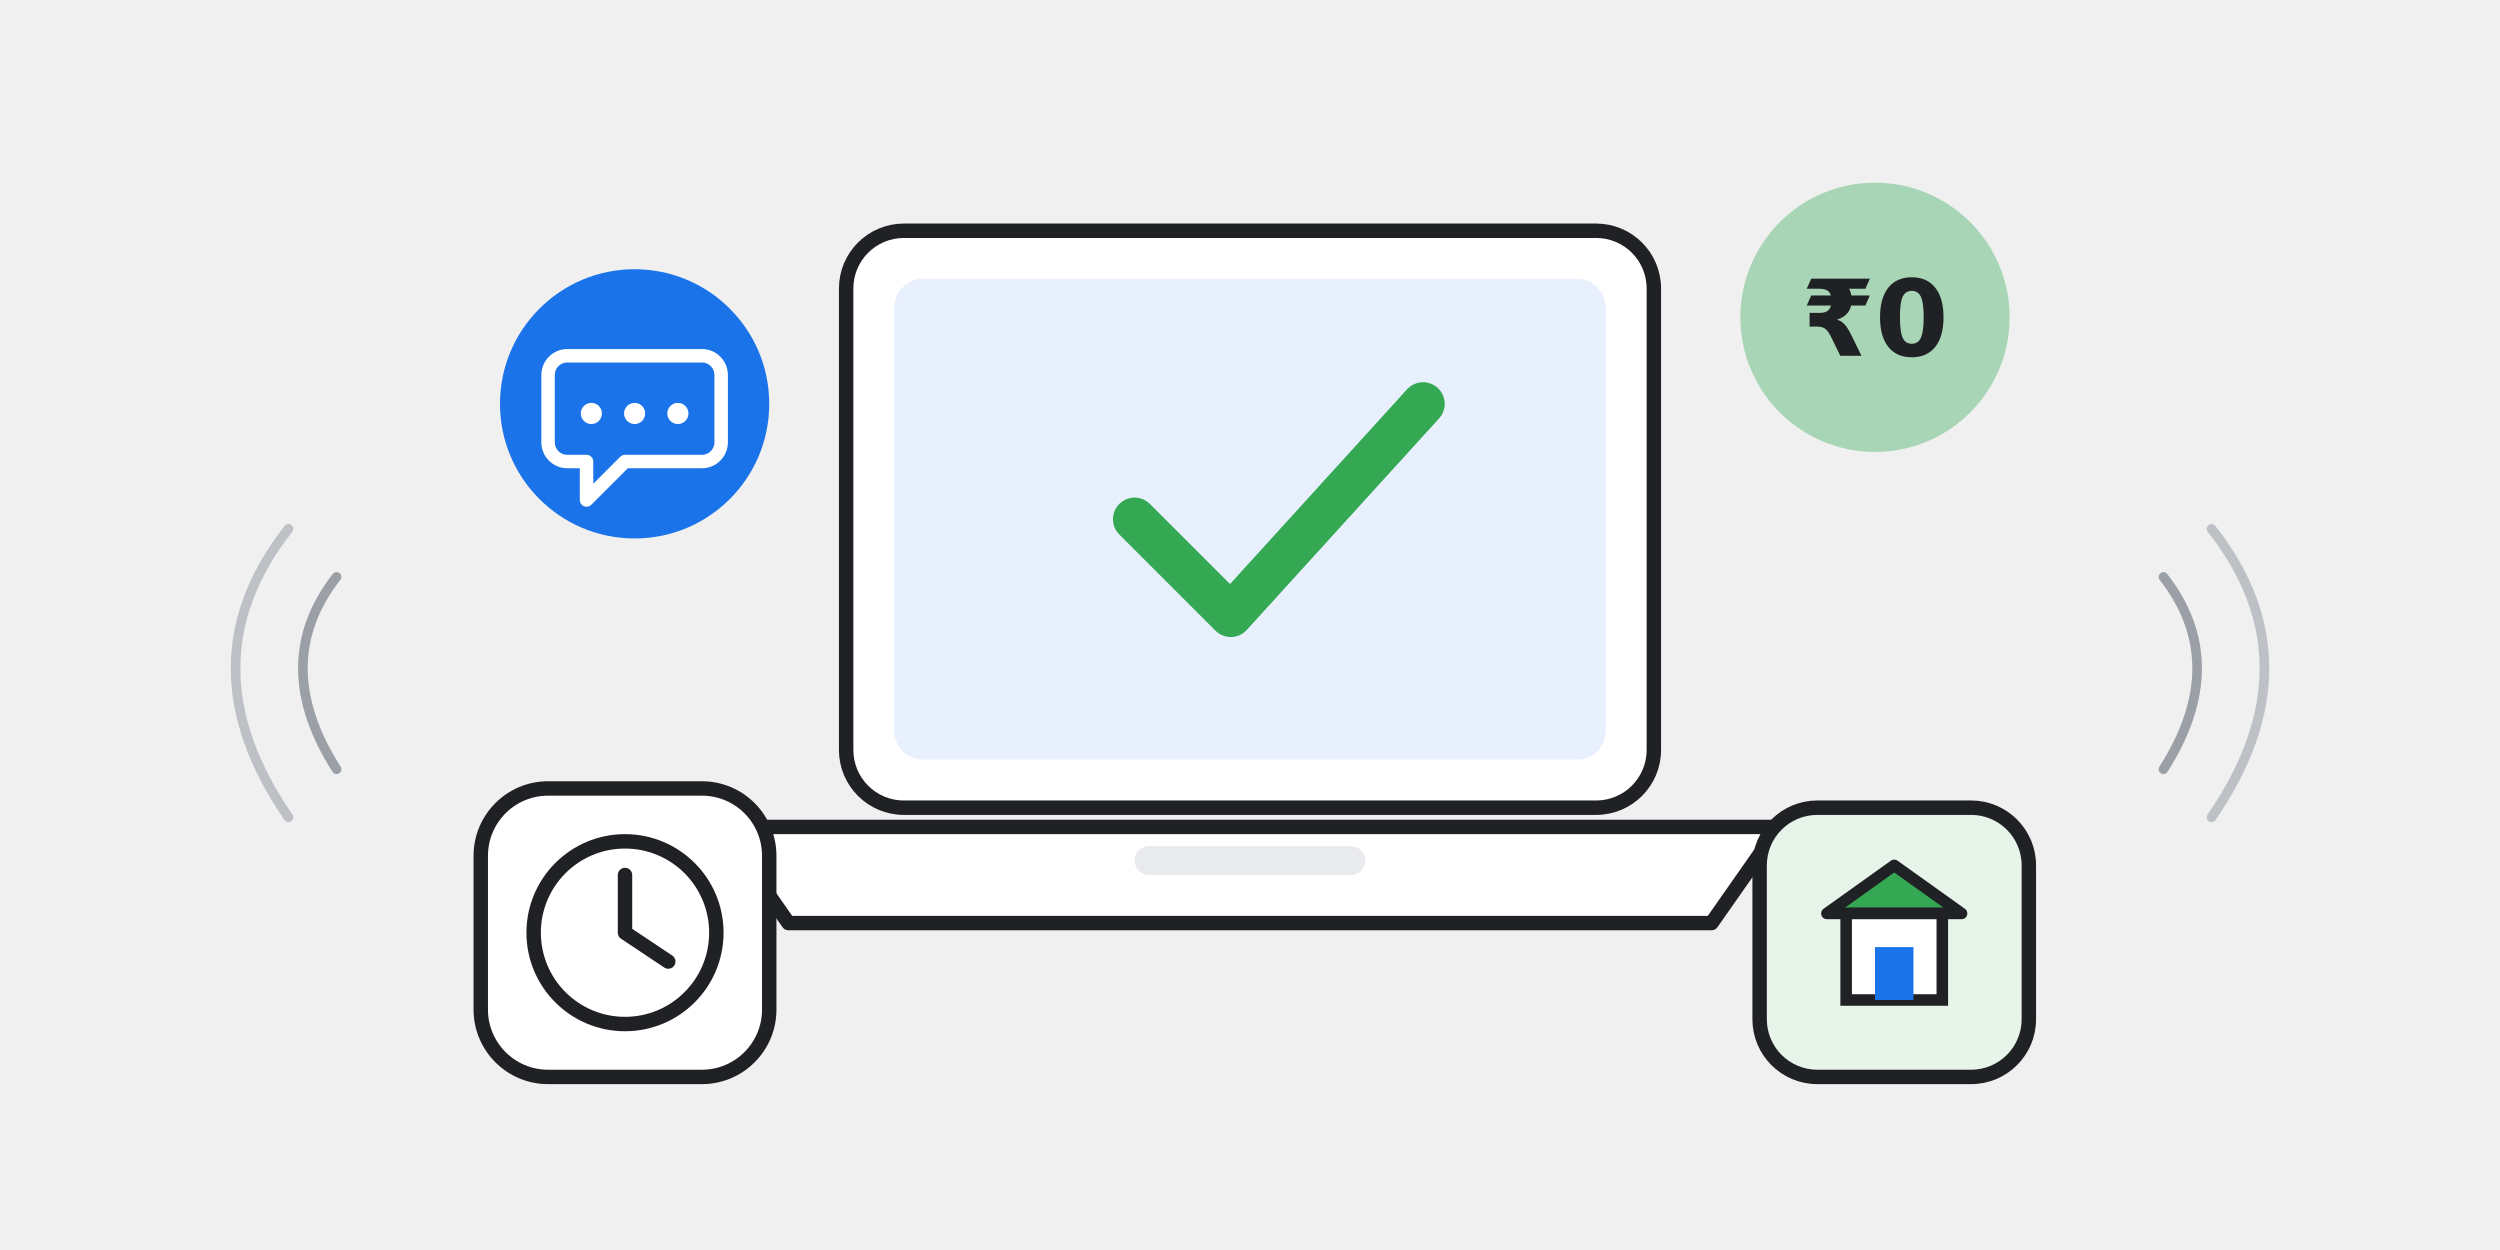
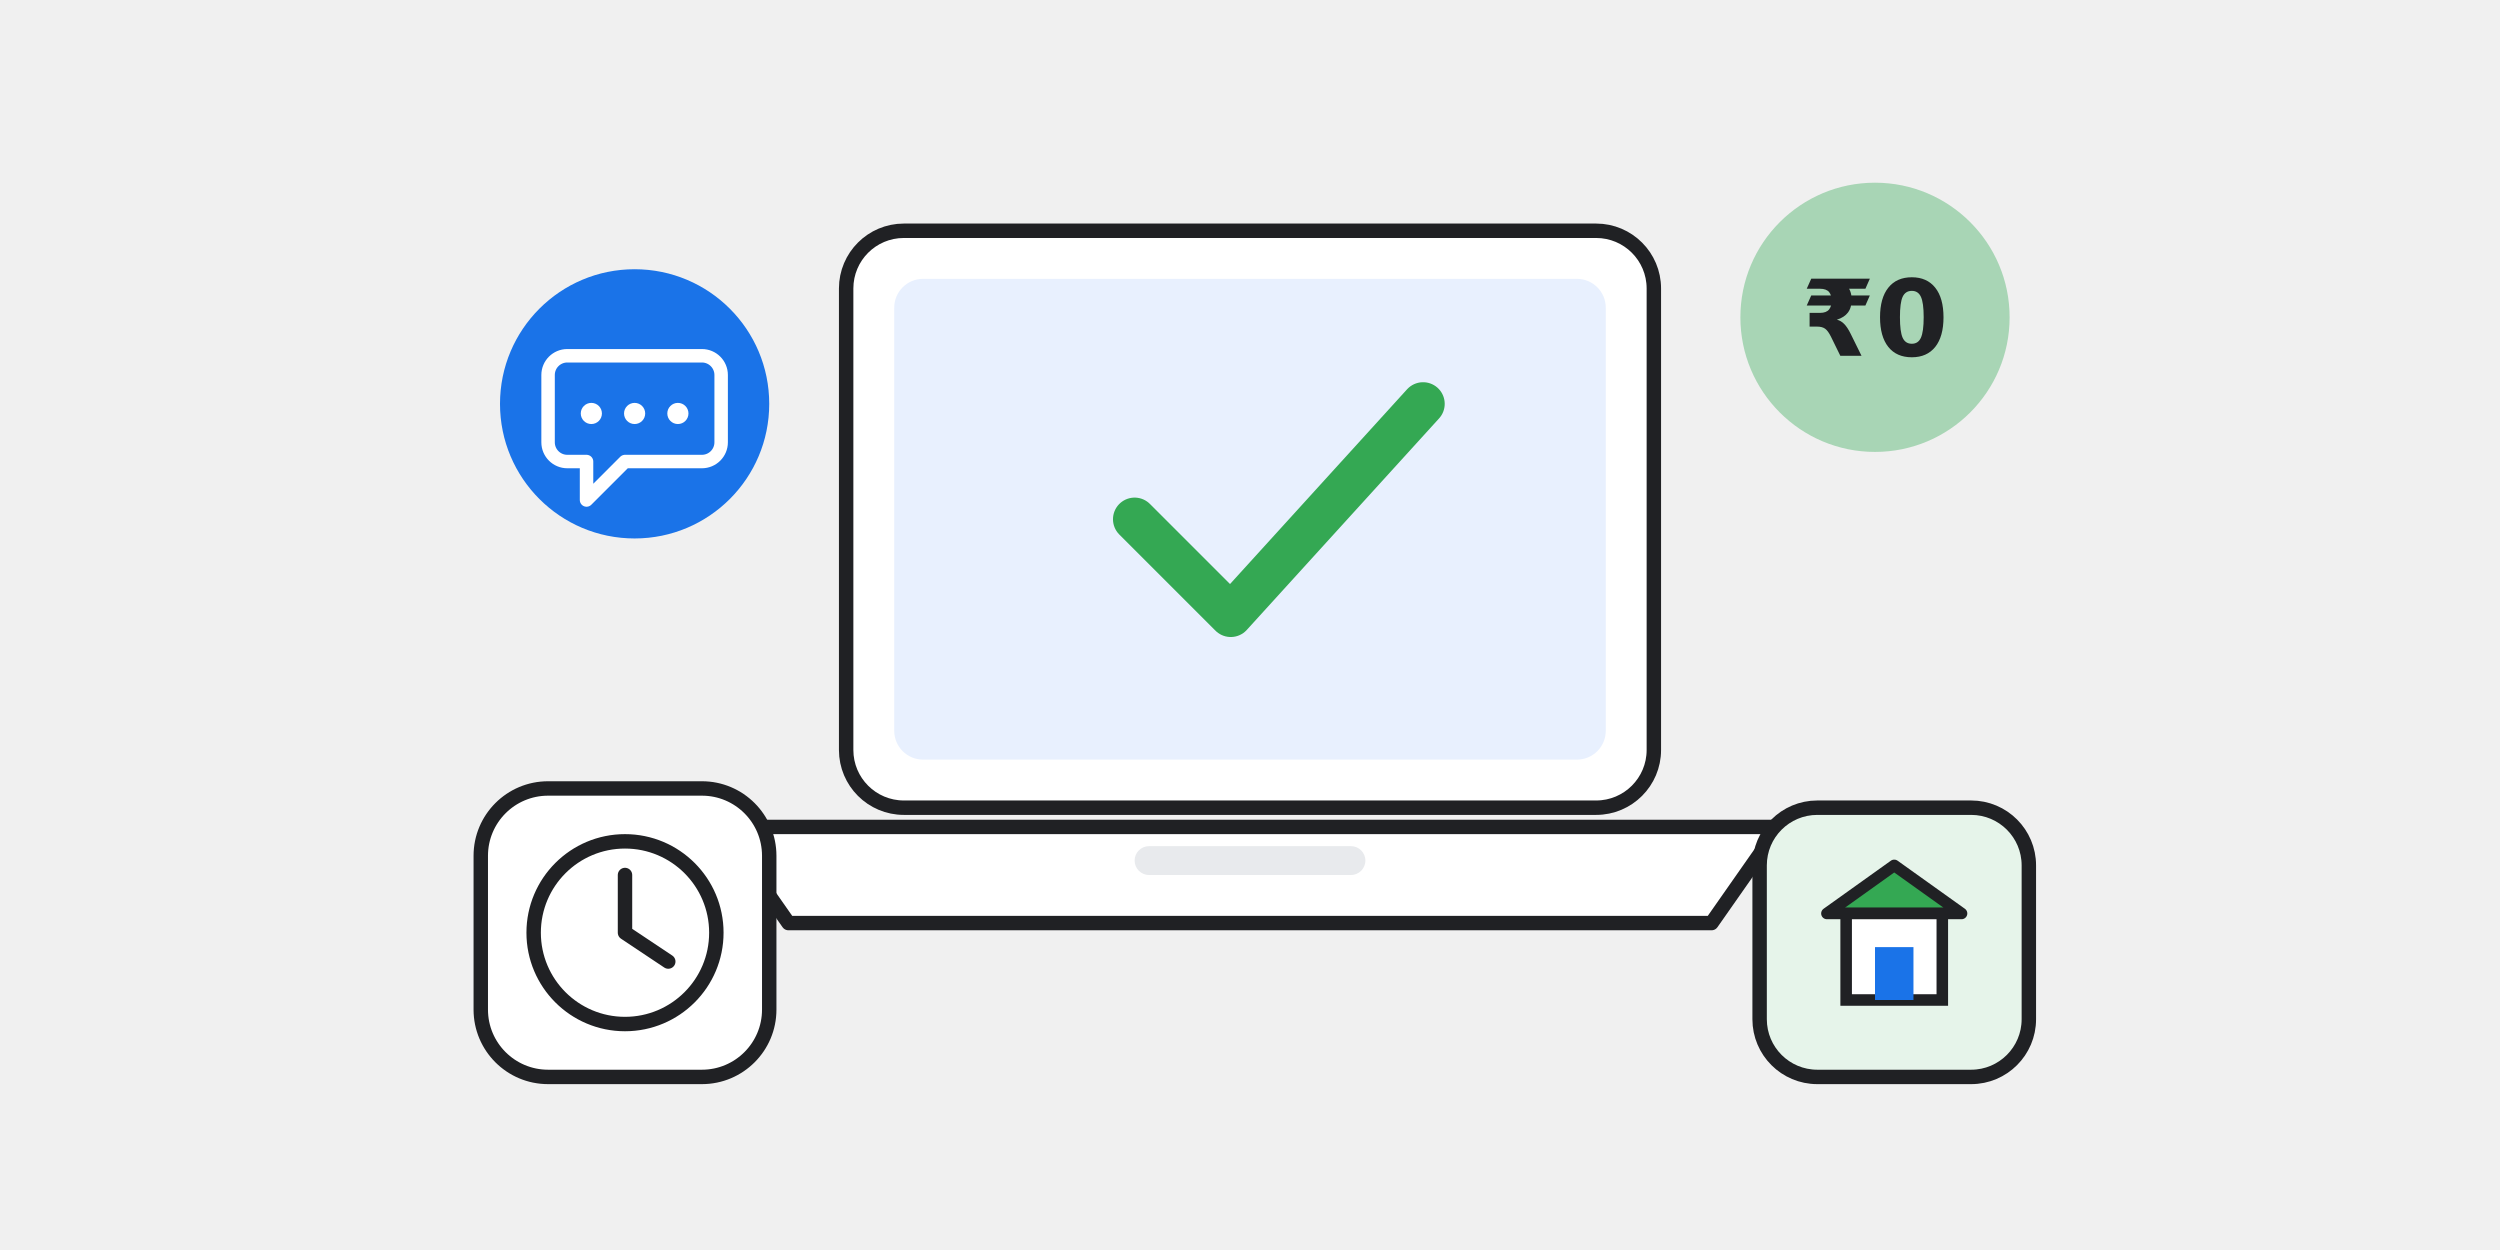
<svg xmlns="http://www.w3.org/2000/svg" viewBox="0 0 520 260" width="520" height="260">
-   <path d="M70 120 q-14 18 0 40" fill="none" stroke="#9aa0a6" stroke-width="2" stroke-linecap="round" />
-   <path d="M450 120 q14 18 0 40" fill="none" stroke="#9aa0a6" stroke-width="2" stroke-linecap="round" />
-   <path d="M60 110 q-22 28 0 60" fill="none" stroke="#bdc1c6" stroke-width="2" stroke-linecap="round" />
-   <path d="M460 110 q22 28 0 60" fill="none" stroke="#bdc1c6" stroke-width="2" stroke-linecap="round" />
  <rect x="176" y="48" width="168" height="120" rx="12" fill="#fff" stroke="#202124" stroke-width="3" />
  <rect x="186" y="58" width="148" height="100" rx="6" fill="#e8f0fe" />
  <path d="M236 108 l20 20 l40 -44" fill="none" stroke="#34a853" stroke-width="9" stroke-linecap="round" stroke-linejoin="round" />
  <path d="M150 172 h220 l-14 20 h-192z" fill="#fff" stroke="#202124" stroke-width="3" stroke-linejoin="round" />
  <rect x="236" y="176" width="48" height="6" rx="3" fill="#e8eaed" />
  <circle cx="132" cy="84" r="28" fill="#1a73e8" />
  <path d="M118 74 h28 a4 4 0 0 1 4 4 v14 a4 4 0 0 1 -4 4 h-16 l-8 8 v-8 h-4 a4 4 0 0 1 -4 -4 v-14 a4 4 0 0 1 4 -4z" fill="none" stroke="#fff" stroke-width="2.8" stroke-linejoin="round" />
  <circle cx="123" cy="86" r="2.2" fill="#fff" />
  <circle cx="132" cy="86" r="2.2" fill="#fff" />
  <circle cx="141" cy="86" r="2.2" fill="#fff" />
  <rect x="100" y="164" width="60" height="60" rx="14" fill="#fff" stroke="#202124" stroke-width="3" />
  <circle cx="130" cy="194" r="19" fill="none" stroke="#202124" stroke-width="3" />
  <path d="M130 194 v-12 M130 194 l9 6" stroke="#202124" stroke-width="3" stroke-linecap="round" />
  <circle cx="390" cy="66" r="28" fill="#a8d5b5" />
  <text x="390" y="74" font-family="DejaVu Sans, Arial" font-weight="700" font-size="22" fill="#202124" text-anchor="middle">₹0</text>
  <rect x="366" y="168" width="56" height="56" rx="12" fill="#e6f4ea" stroke="#202124" stroke-width="3" />
  <path d="M380 190 l14 -10 l14 10z" fill="#34a853" stroke="#202124" stroke-width="2.4" stroke-linejoin="round" />
  <rect x="384" y="190" width="20" height="18" fill="#fff" stroke="#202124" stroke-width="2.4" />
  <rect x="390" y="197" width="8" height="11" fill="#1a73e8" />
</svg>
